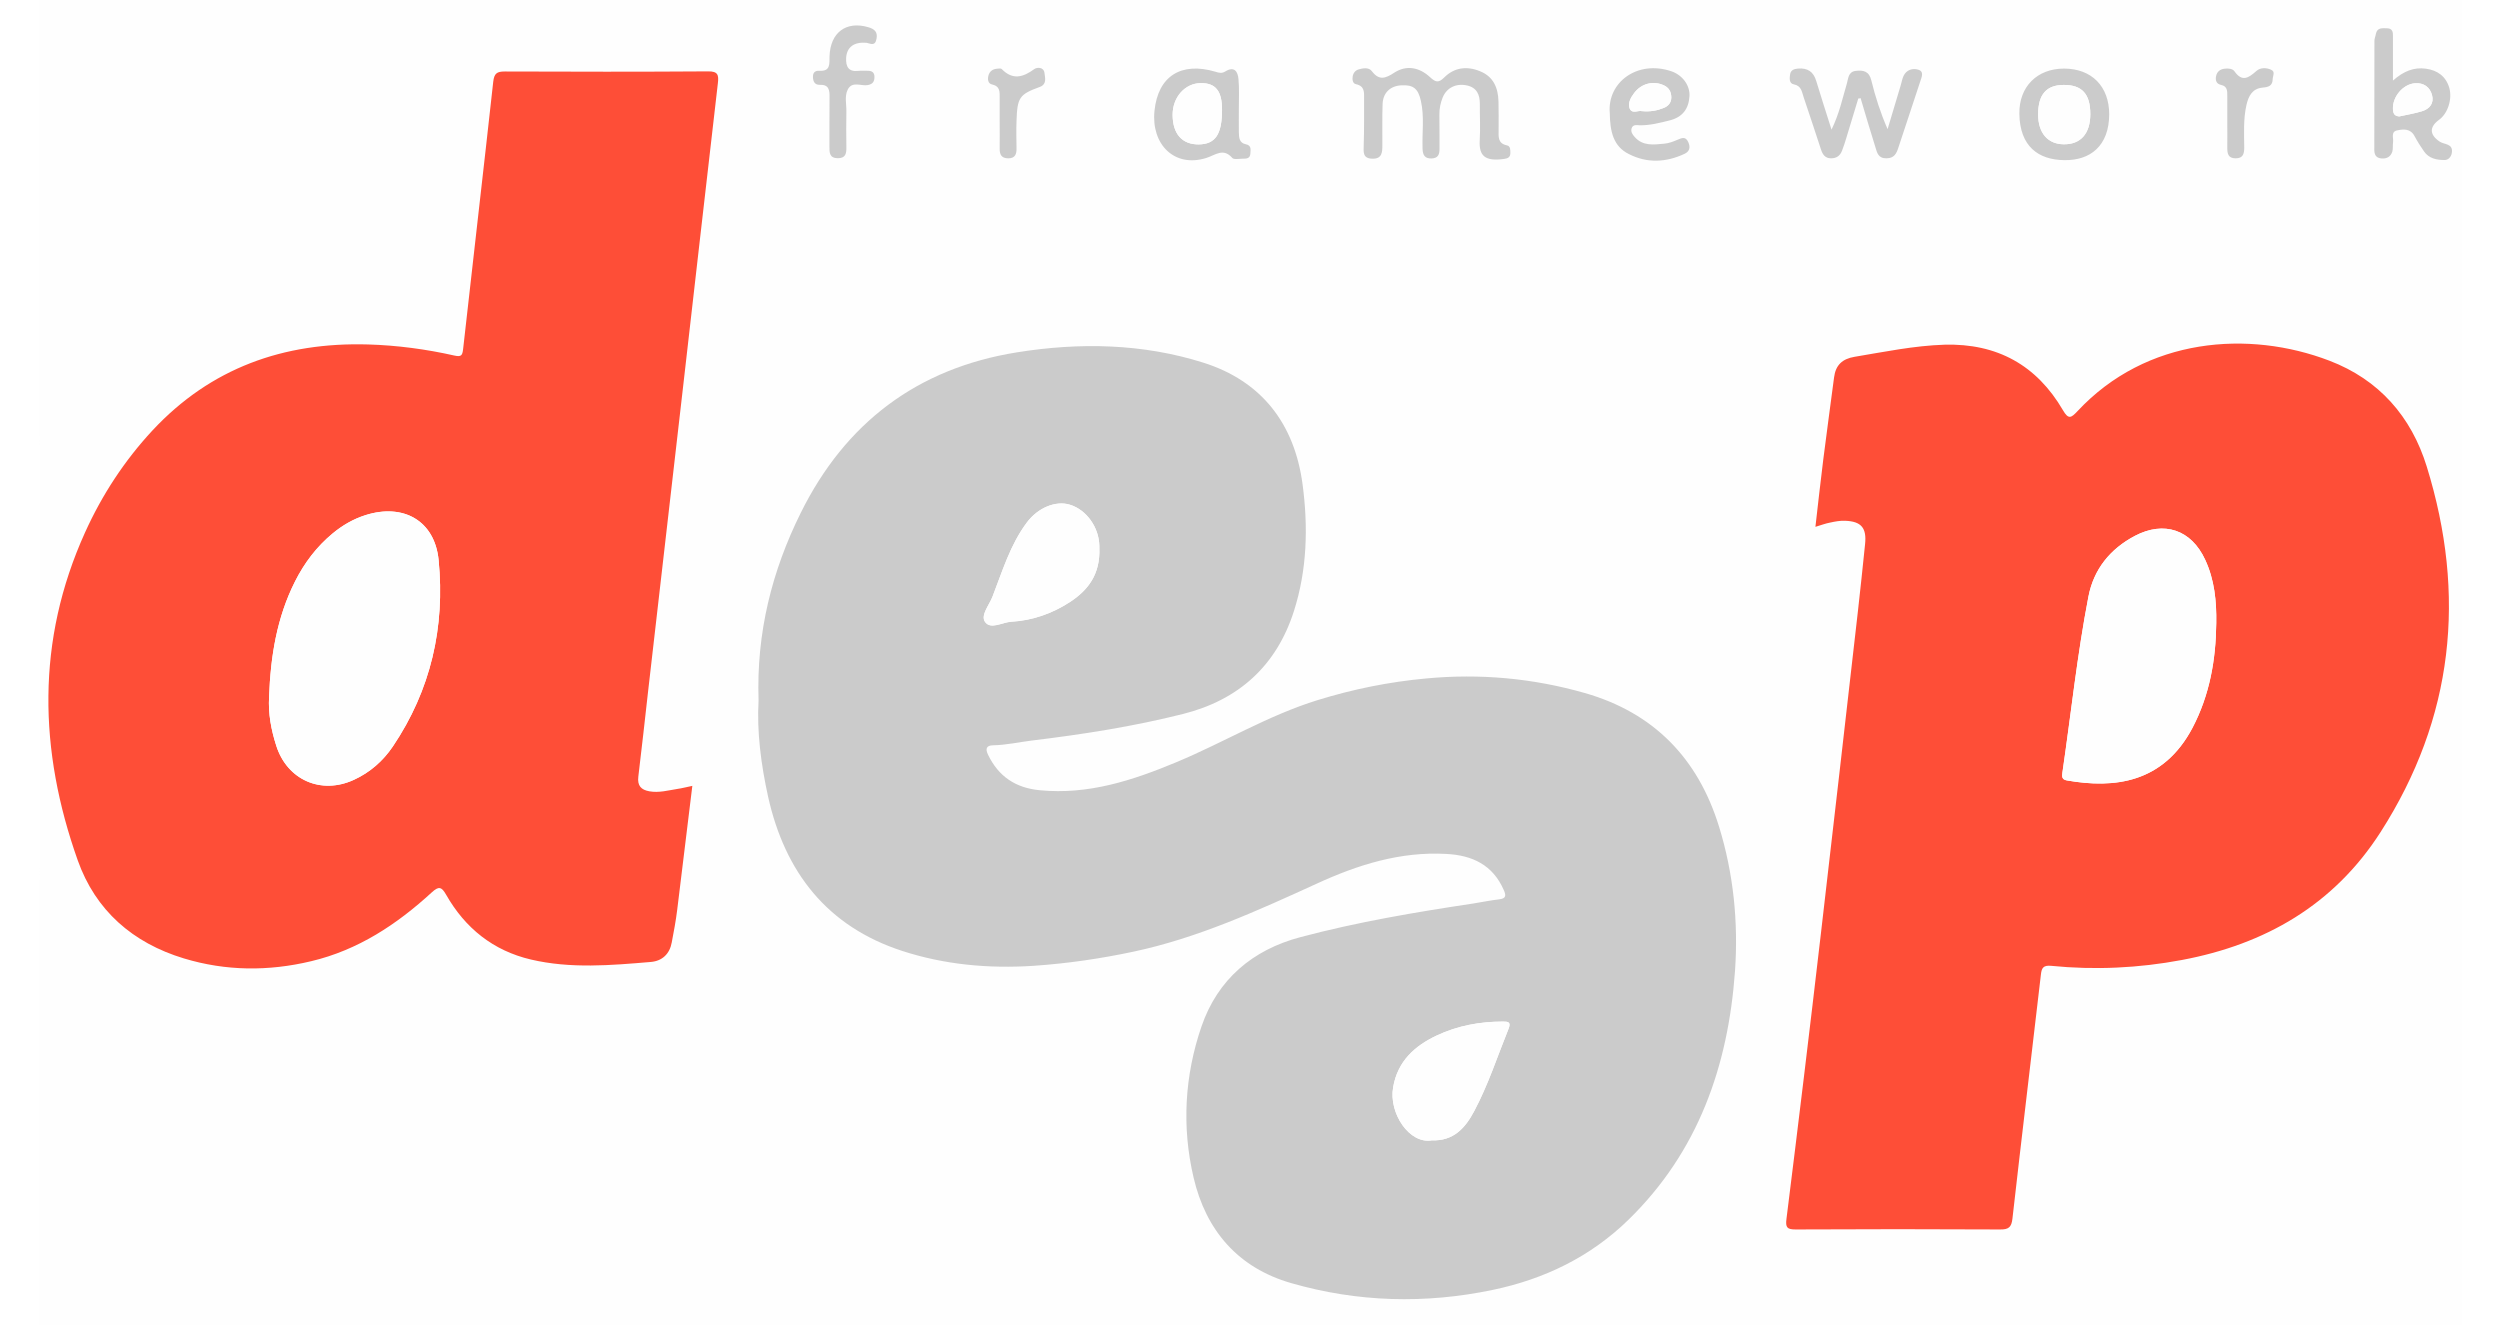
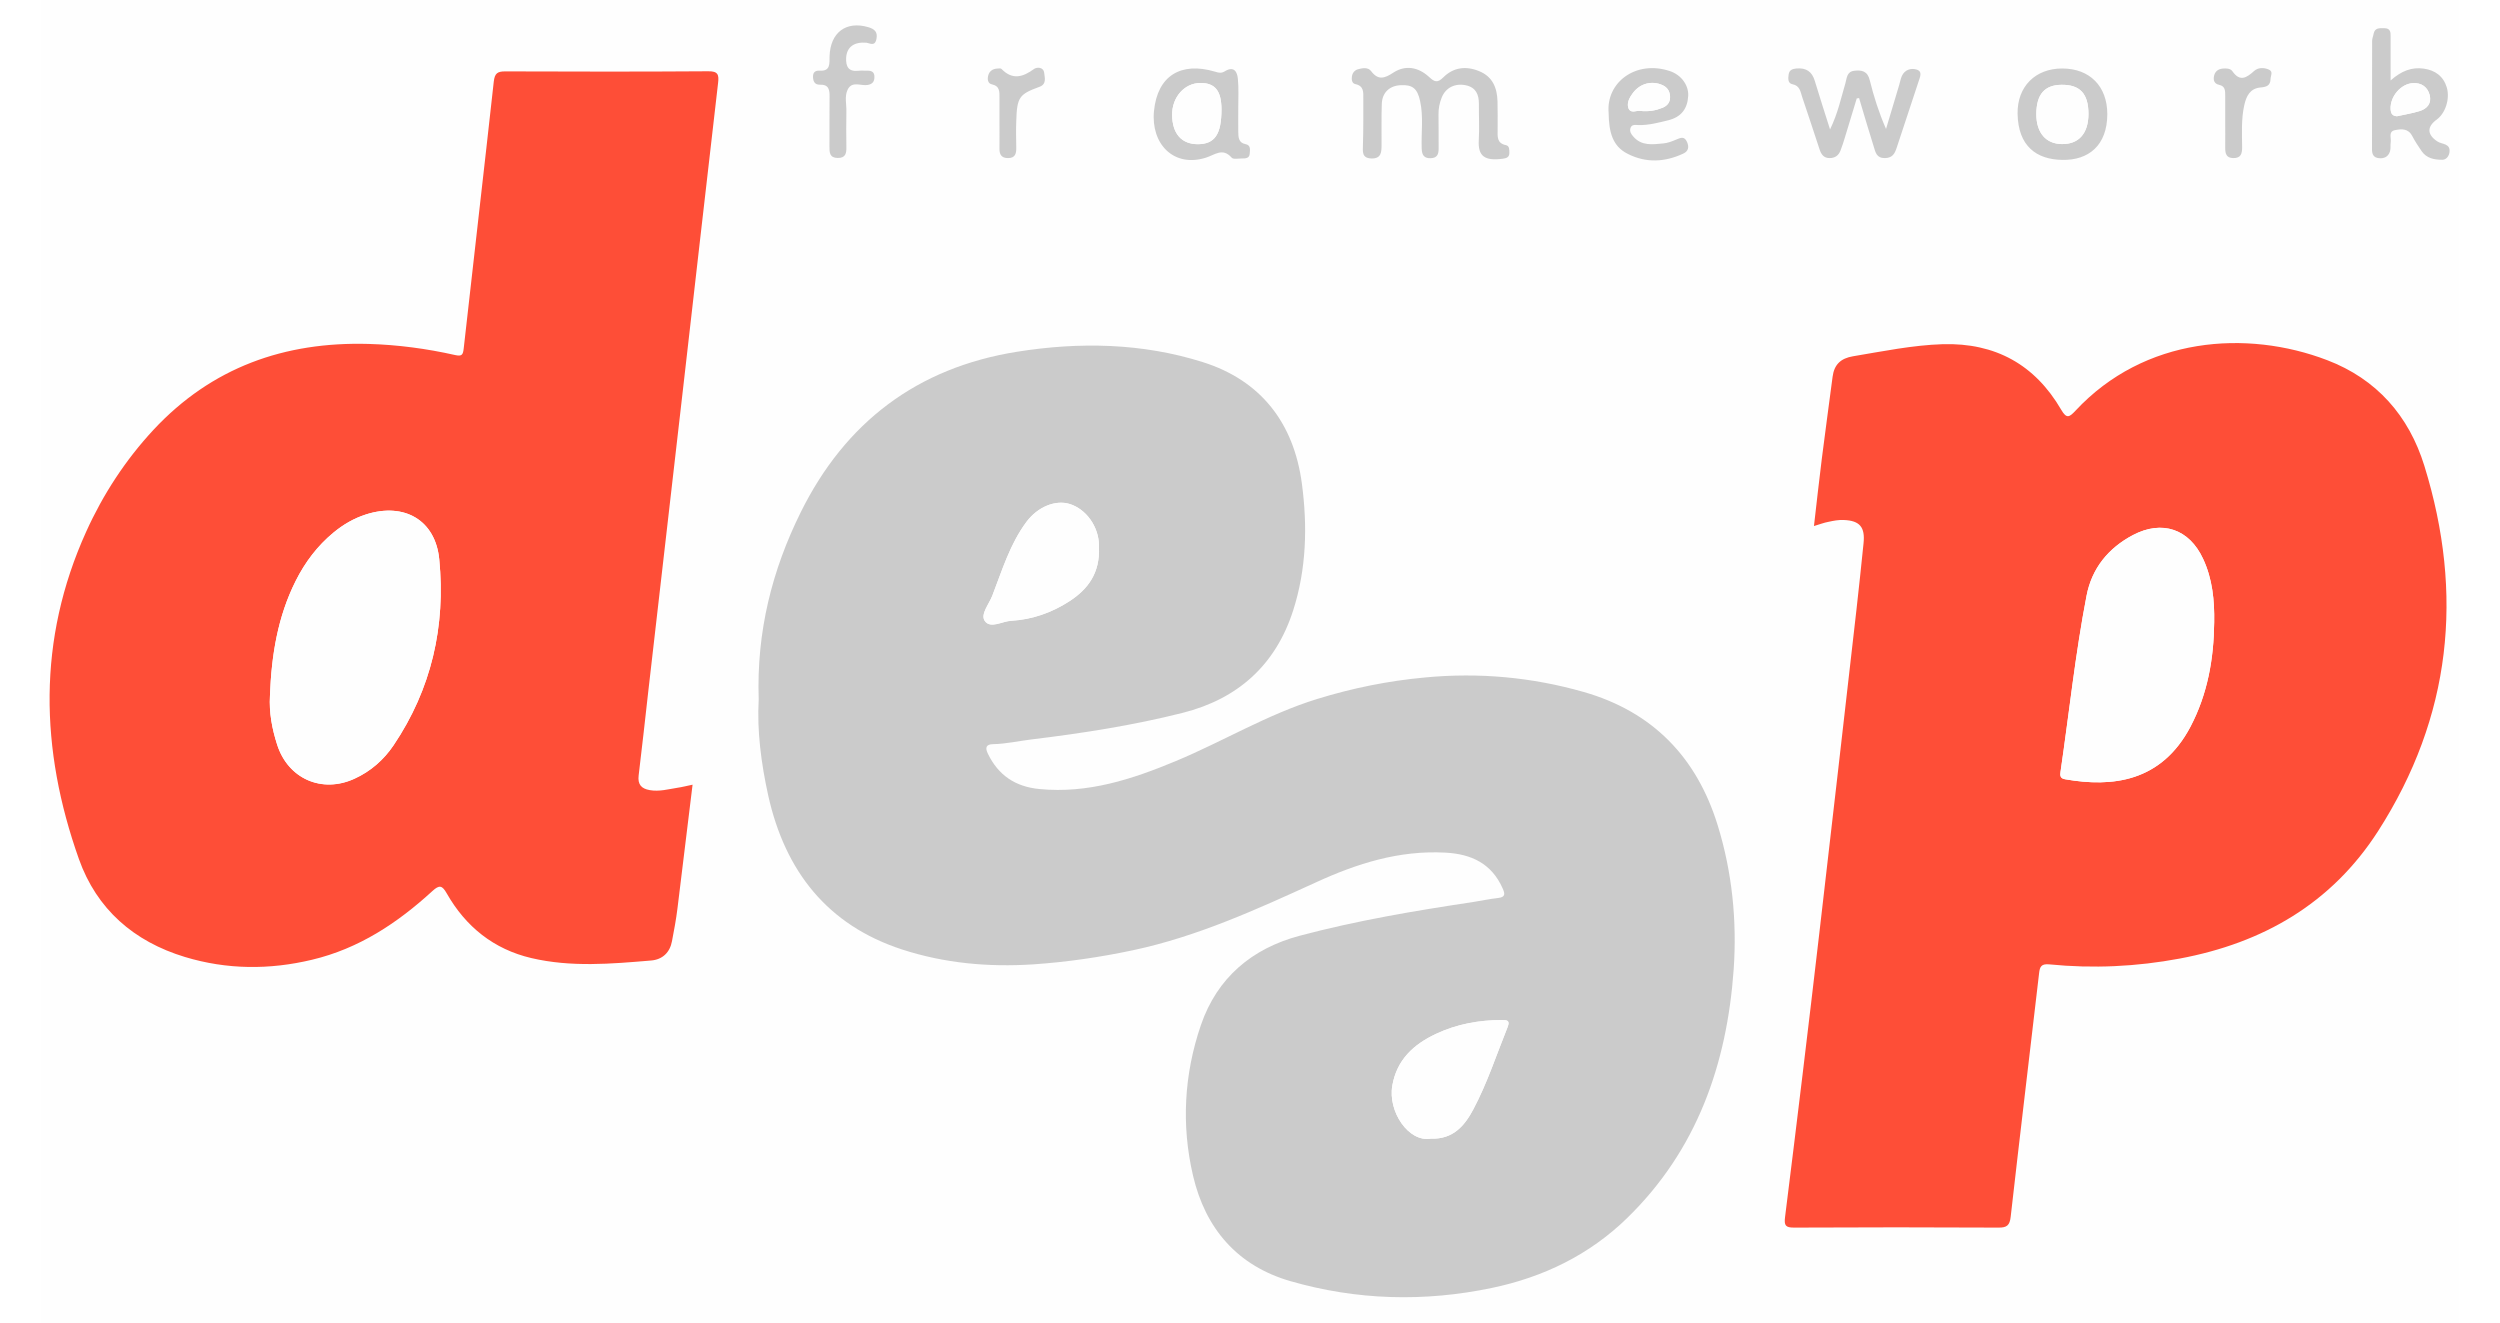
- <svg xmlns="http://www.w3.org/2000/svg" viewBox="-30.70 458.96 2064.40 1094.08">
+ <svg xmlns="http://www.w3.org/2000/svg" viewBox="-31.76 458.96 2067.52 1094.08">
  <path fill="#FEFEFE" d="M1002 2002c-330.4 0-660.8 0-991.2.2-7.3 0-9-1.6-9-9C2 1332.4 2 671.5 1.8 10.7c0-7.3 1.6-9 9-9 660.7.3 1321.6.3 1982.4.1 7.3 0 9 1.6 9 9-.2 660.8-.2 1321.6 0 1982.4 0 7.3-1.6 9-9 9-330.4-.3-660.8-.2-991.2-.2zm-406.3-964.7c-1.4 25.8 2.1 52.8 8 79.5 13.9 62.3 48.7 107 110.7 127.2 35.1 11.5 71.3 14.7 108.4 12.3 27.9-1.8 55.3-5.8 82.6-11.7 53.1-11.4 102.2-33.7 151.2-56.1 33.9-15.5 69-26.6 107.1-24.6 21.4 1.2 38.3 9.1 47.4 29.7 2 4.6 2.2 7.1-3.8 7.8-7.1.8-14 2.4-21.1 3.4-48 7.2-96 15.2-142.9 27.8-39.6 10.6-68.4 34.8-81.8 73.9-13.9 40.6-16.3 82.7-6.5 124.6 10.2 43.7 36.8 74.6 80.6 87.2 54.8 15.8 110.5 17.3 166.5 5.6 42.6-8.9 80.6-27.3 111.9-57.8 57.7-56.2 82.5-127.1 88.1-205.5 2.9-40.3-1.2-80.4-13.2-119.3-17.4-56.4-53.8-94-110.9-110.3-42.8-12.2-86.4-16.2-130.9-12-30.5 2.9-60.1 8.8-89.4 17.8-41 12.6-77.6 34.9-116.8 51.3-36.2 15.1-72.8 27.1-112.9 23.2-19.9-1.9-34.1-11.3-42.7-29.3-2.4-4.9-1.4-7.7 4.1-7.8 10.7-.2 21.2-2.6 31.8-3.9 42.1-5.1 84.1-11.6 125.2-22 45.6-11.5 76.9-39.6 91.4-84.7 11-34.3 11.9-69.6 7.2-105-6.7-50-33.7-85.1-82-100.4-50.2-15.9-102-16.8-153.8-8.5-82.4 13.2-141.8 58.3-178.6 132.6-23.9 48.3-36.8 99.3-34.9 155zm-54.7 70.6c-4.8 1-8.5 2-12.2 2.6-7.7 1.2-15.3 3.4-23.2 2-6.9-1.2-10.1-4.7-9.2-12.1 2.9-23.6 5.4-47.2 8.1-70.7L533 781.6c9.7-84.6 19.3-169.3 29.1-253.9.8-6.8.1-9.7-8.1-9.7-56 .4-112 .3-167.9.1-6.4 0-8.7 1.4-9.5 8.4-8.1 73.7-16.6 147.3-24.9 221-.6 5.1-1.4 6.5-7 5.2-23.5-5.3-47.3-8.5-71.5-9.2-69.6-2-129.9 19.4-178 71-23.3 24.9-41.7 53.3-55.7 84.3-40.4 89.3-38.1 180.1-5.9 270.7 14.7 41.4 45.4 68.2 87.7 81 34.7 10.5 69.8 10.7 105 2.3 38.8-9.2 70.8-30.4 99.7-56.9 5.6-5.2 8-4.7 11.8 2 15.7 27.6 38.9 46.2 70 53.5 32.8 7.7 66 4.8 99.1 2 9.3-.8 15.5-6.5 17.2-16.1 1.6-8.9 3.3-17.9 4.5-26.9 4.1-33.9 8.1-67.7 12.4-102.5zM1468.4 894c4.7-1.4 8.3-2.7 12.1-3.5 4.1-.8 8.4-1.6 12.5-1.5 13.4.6 17.8 6.1 16.4 19.3-2 18.4-3.8 36.9-5.9 55.3-10.1 88.8-20.2 177.7-30.6 266.5-9.2 78.5-18.7 156.9-28.4 235.3-.9 7.2.4 8.9 7.5 8.8 56.3-.2 112.6-.3 168.9 0 7 0 9.3-1.8 10.2-9 7.6-67.2 15.7-134.3 23.5-201.5.6-5.4 1.9-7.8 8.4-7.2 36.1 3.6 72.2 1.9 107.9-4.8 69-12.9 125.7-45.5 164.1-105.5 60.5-94.4 71.2-195.7 38.2-302-12.8-41.4-39.6-71.8-80.4-87.4-66.4-25.4-151.1-19.3-208.1 41.8-4.9 5.3-7.2 7.1-11.9-.9-21.7-37.3-54.3-55.4-97.8-54.1-25.2.7-49.7 5.9-74.3 10-10.1 1.7-15.6 6.9-16.9 17-2.9 22.6-6.1 45.1-8.9 67.7-2.3 18.3-4.3 36.7-6.5 55.7zm-372.7-334.9c0 6.5-.1 13 0 19.5.1 5.1-1.3 10.9 6.9 11.2 8.3.3 8.5-5.3 8.5-11.1.1-11.4-.2-22.8.2-34.2.4-9.3 6.5-14.9 15.7-15.3 9.8-.4 13.6 2.9 15.9 12.8 3 13.2 1 26.6 1.4 39.8.2 5.2 1.9 8 7.5 7.8 5.2-.2 6.5-3.2 6.5-7.7-.1-9.4.1-18.9-.1-28.3-.1-5 .9-9.7 2.7-14.3 3.2-8.1 11-11.9 20-10 8.2 1.7 10.7 7.5 10.7 15.2 0 10.1.5 20.2-.1 30.3-.7 12.7 4.4 17.4 20.1 15.2 2.8-.4 5.1-1.1 5.2-4.6.1-2.7.2-6-2.8-6.6-7.8-1.6-6.9-7.3-6.9-12.8 0-7.8.1-15.6-.1-23.4-.4-11.1-4-20.5-15.2-25-10.9-4.4-21.4-3.1-29.7 5.2-4.8 4.8-7.4 3.7-11.7-.4-9-8.3-19.6-10-29.5-3.6-7.2 4.7-12.5 6.7-18.5-1.3-2.5-3.3-7.2-2.5-11-1.4-2.6.8-4.3 2.9-4.8 5.7-.5 2.8-.1 5.9 2.8 6.5 7.3 1.5 6.6 6.8 6.6 12.1-.3 6.3-.3 12.5-.3 18.7zm408.1-18.8h2c4.1 13.5 8.1 27 12.2 40.4 1.4 4.5 2.3 9.4 9.2 9.3 6.4-.1 8.2-3.9 9.8-8.8 5.9-18.2 11.9-36.4 18-54.5 1.2-3.7 3.5-8.4-1.6-9.9-4.5-1.4-9.8 0-12.2 5.3-1.1 2.3-1.5 5-2.2 7.4-3.6 12.1-7.3 24.2-10.9 36.4-5.8-13.5-10-26.7-13.4-40.1-1.9-7.6-6.6-8.8-13-8-6.2.8-6 6.3-7.2 10.3-3.6 12.1-6.1 24.6-12.7 38.2-4.7-14.8-8.8-27.4-12.6-40.1-2.3-7.8-7.3-11-15.2-10.3-3.2.3-5.8 1.2-6.4 4.7-.5 3.3-.9 7.5 3 8.3 6.4 1.3 6.7 6.3 8.2 10.7 4.9 14.4 9.5 29 14.4 43.4 1.3 3.8 3.2 7.1 8.2 7 4.5 0 7.4-2.2 9-6.1 1.4-3.6 2.6-7.3 3.7-11 3.2-11 6.5-21.8 9.7-32.6zm441.5-14.8v-36.4c0-3.5-.4-6.6-4.9-6.7-3.9-.1-8.1-.8-9.2 4.7-.4 1.9-1.2 3.8-1.2 5.7-.1 29.9-.1 59.9-.1 89.8 0 4.1 1.3 6.9 5.9 7.3 4.5.4 7.7-1.5 9-5.7.7-2.4.2-5.2.6-7.7.5-3.5-2.1-8.6 3.5-9.8 5.4-1.1 11-1.4 14.3 4.9 2.2 4.3 4.9 8.4 7.7 12.4 4.1 6 10.6 7.2 17.1 7.2 3 0 5.3-2.5 5.9-5.7 1.4-8.1-6.2-6.9-10-9.5-8.5-5.7-8.8-12-.4-18.1 7-5.1 11.1-16.9 8.3-26.4-2.7-9.4-9.6-14.4-19.2-15.7-9.9-1.5-18.4 1.8-27.3 9.7zm-953 22.3c0-7.8.4-15.6-.2-23.4-.5-6.3-3.4-11.1-10.8-6.5-3 1.8-5.3 1.1-8.2.3-28.1-8.3-47.5 3.3-50.4 32.5-2.7 27.4 16.2 47.1 42.8 38.7 7.7-2.4 13.9-8.6 21.5 0 1.3 1.5 5.6.6 8.5.6 3 0 6.2 0 6.4-4.2.1-3.1 1-6.7-3.7-7.7-5.5-1.1-5.7-5.5-5.8-9.8-.2-6.8-.1-13.7-.1-20.5zm306.3 4.6c.2 15 2.8 27.4 15.8 34 15.1 7.7 30.7 6.9 45.9-.2 4.1-1.9 5.1-5.2 3.1-9.7-2.2-4.8-5-3.5-8.7-2-3.5 1.5-7.3 3-11.1 3.3-8.7.8-17.7 2.2-24.5-5.6-1.8-2-3.3-4.2-2.5-7 1-3.4 4.1-2.7 6.6-2.6 8.5.2 16.7-2 24.8-4 10.4-2.6 15.8-9.5 16.4-20.1.5-8.7-5.6-17.4-15-20.5-28.2-9.8-53 9.1-50.8 34.4zm412.4 1c0-23.1-14.4-37.8-37.2-37.8-22.3 0-37.2 14.9-36.9 37.3.4 27 15.7 38 37 38.3 21.5.4 36.9-11.8 37.1-37.8zM684.9 494.3c2.7.4 7 3.4 8.3-3.1 1.1-5.7-1.7-8-6.9-9.6-18.2-5.4-31.4 4.3-31.9 24.1-.2 5.9 1 12.5-8.3 11.9-3.6-.2-5.4 1.4-5.4 5.2.1 3.8 1.5 6.6 5.6 6.4 7.6-.3 8.1 4.4 8.1 10.2-.2 13.7 0 27.3-.1 41 0 4.9.1 9.3 6.8 9.4 6.5.1 7.2-3.9 7.2-9-.1-9.8-.2-19.5 0-29.3.1-6.1-1.7-12.6 1.1-18.3 3.7-7.5 11.1-2.7 16.7-3.8 4-.8 5.4-3 5.4-6.7 0-3.8-2.1-5.1-5.6-5.1-2.6 0-5.2-.2-7.8.1-8.1.9-10.3-3.7-10-10.6.4-9 6.2-13.7 16.8-12.8zm1123.6 65.4c0 7.2.1 14.3 0 21.5-.1 4.7.8 8.4 6.7 8.6 6.4.1 7.3-3.8 7.3-9-.1-11.7-.8-23.4 1.8-34.9 1.7-7.5 4.8-13.7 13.4-14.5 4.8-.4 8.2-1.5 8.3-7.1.1-2.8 2.4-6-1.4-7.7-4.1-1.8-8.8-1.8-12.1 1.1-6.3 5.5-11.7 9.4-18.1.2-1.5-2.2-5.2-2.4-8.2-2.1-3.6.4-6.1 2.4-6.9 5.9-.8 3.5.1 6.6 4.1 7.5 5.3 1.1 5.1 5.1 5.1 9.1v21.4zm-1013.7-.4c0 7.5.1 14.9 0 22.4-.1 5 1.5 8.1 7.1 8.1 5.8 0 6.9-3.5 6.8-8.3-.1-7.5-.3-14.9 0-22.4.7-19.6 2.4-22 19.1-28.2 6.1-2.3 4.5-7.4 4-11.5-.6-5.3-6.3-4.8-8.4-3.3-9.3 6.9-17.9 9.3-27-.1-.7-.7-2.5-.3-3.8-.2-3.7.2-6.1 2.3-7.1 5.7-.8 3-.4 6.5 3 7.3 6.8 1.5 6.3 6.3 6.3 11.2 0 6.4.1 12.8 0 19.3z" />
  <path fill="#CBCBCB" d="M595.7 1037.3c-1.9-55.7 11-106.8 34.8-154.8 36.8-74.3 96.2-119.4 178.6-132.6 51.8-8.3 103.7-7.3 153.8 8.5 48.2 15.2 75.3 50.4 82 100.4 4.7 35.3 3.8 70.7-7.2 105-14.5 45.2-45.8 73.2-91.4 84.7-41.2 10.4-83.1 16.9-125.2 22-10.6 1.3-21 3.7-31.8 3.9-5.5.1-6.5 2.9-4.1 7.8 8.7 18 22.8 27.4 42.7 29.3 40.1 3.9 76.7-8.1 112.9-23.2 39.3-16.4 75.9-38.7 116.8-51.3 29.2-9 58.8-15 89.4-17.8 44.5-4.2 88.1-.2 130.9 12 57 16.3 93.5 53.9 110.9 110.3 12 38.9 16 79.1 13.2 119.3-5.6 78.4-30.4 149.3-88.1 205.5-31.3 30.5-69.3 48.9-111.9 57.8-55.9 11.7-111.7 10.2-166.5-5.6-43.8-12.6-70.4-43.4-80.6-87.2-9.8-41.9-7.4-84 6.5-124.6 13.4-39.1 42.2-63.4 81.8-73.9 47-12.5 94.9-20.6 142.9-27.8 7-1.1 14-2.6 21.1-3.4 6-.7 5.8-3.3 3.8-7.8-9.1-20.7-26-28.6-47.4-29.7-38.1-2.1-73.2 9-107.1 24.6-49.1 22.4-98.1 44.8-151.2 56.1-27.3 5.8-54.7 9.8-82.6 11.7-37.1 2.4-73.3-.9-108.4-12.3-62-20.2-96.8-65-110.7-127.2-5.9-26.8-9.4-53.8-7.9-79.7zm555.9 363.3c18.1.7 27.7-10.3 35-24 11.6-21.8 19.2-45.3 28.4-68.1 2.3-5.7-.5-5.9-4.7-5.9-19 0-37.4 3.4-54.6 11.5-18.3 8.6-32.3 21.3-36 42.7-3.8 21.4 13.5 47.1 31.9 43.8zM877.1 911.4v-1.6c-.3-15.4-10.6-29.9-24.3-34.1-11.6-3.6-26.3 2.4-35.5 14.6-13.8 18.5-20.3 40.4-28.5 61.5-2.7 6.8-9.8 15.1-6.2 20.5 4.6 6.8 14.4.4 21.8 0 17.4-1 33.7-6.7 48.3-16.2 15.1-9.8 25.3-23.1 24.4-44.7z" />
  <path fill="#FE4E37" d="M541 1107.9c-4.2 34.8-8.3 68.6-12.5 102.4-1.1 9-2.8 18-4.5 26.9-1.7 9.5-7.9 15.3-17.2 16.1-33.1 2.8-66.3 5.7-99.1-2-31.1-7.3-54.3-25.9-70-53.5-3.8-6.7-6.1-7.2-11.8-2-28.9 26.5-60.9 47.7-99.7 56.9-35.2 8.4-70.3 8.2-105-2.3-42.3-12.8-73-39.6-87.7-81-32.2-90.7-34.4-181.4 6-270.7 14-31 32.5-59.3 55.7-84.3 48.1-51.6 108.4-73 178-71 24.1.7 48 3.9 71.5 9.2 5.5 1.2 6.4-.2 7-5.2 8.2-73.7 16.8-147.3 24.9-221 .8-6.9 3.1-8.4 9.5-8.4 56 .2 112 .3 167.9-.1 8.1-.1 8.9 2.9 8.1 9.7-9.8 84.6-19.4 169.3-29.1 253.9l-28.5 248.1c-2.7 23.6-5.2 47.2-8.1 70.7-.9 7.5 2.3 10.9 9.2 12.1 7.9 1.4 15.5-.8 23.2-2 3.6-.5 7.3-1.5 12.2-2.5zm-349.5-73.6c-.8 13.9 1.7 27.3 5.9 40.4 9 28.3 37 40.7 64 28.3 13.4-6.1 24.2-15.6 32.3-27.6 31.4-46.6 43.2-98.6 37.8-153.9-3.2-32.5-29.1-47.1-60.4-37.1-10.1 3.2-19 8.4-27.1 15.1-13.2 10.9-23.4 24.4-31.1 39.7-15.1 29.8-20.2 62-21.4 95.1zM1468.4 894c2.2-19 4.2-37.4 6.5-55.7 2.8-22.6 6-45.1 8.9-67.7 1.3-10.2 6.8-15.3 16.9-17 24.7-4.1 49.2-9.2 74.3-10 43.4-1.2 76.1 16.9 97.8 54.1 4.6 8 6.9 6.2 11.9.9 57-61.2 141.7-67.2 208.1-41.8 40.9 15.6 67.6 46 80.4 87.4 32.9 106.3 22.3 207.6-38.2 302-38.5 60-95.2 92.6-164.1 105.5-35.7 6.7-71.7 8.4-107.9 4.8-6.5-.6-7.8 1.8-8.4 7.2-7.8 67.2-15.9 134.3-23.5 201.5-.8 7.2-3.2 9.1-10.2 9-56.3-.3-112.6-.3-168.9 0-7.1 0-8.4-1.7-7.5-8.8 9.8-78.4 19.3-156.8 28.4-235.3 10.4-88.8 20.4-177.7 30.6-266.5 2.1-18.4 4-36.9 5.9-55.3 1.4-13.3-3-18.8-16.4-19.3-4.2-.2-8.4.6-12.5 1.5-3.8.7-7.4 2.1-12.1 3.5zm331 79.5c.3-18-1.4-35.8-9.1-52.3-11.5-24.8-34-32.4-58.1-19.7-20.4 10.8-34 27.5-38.3 50.1-9.3 48.1-14.4 96.9-21.5 145.4-.5 3.1-.6 5.7 3.7 6.4 39.1 6.9 79.6 2.2 103.7-43.4 14.1-27.1 19.3-56.3 19.6-86.5z" />
  <path fill="#CBCBCB" d="M1095.7 559.1v-18.5c0-5.2.7-10.5-6.6-12.1-2.9-.6-3.2-3.8-2.8-6.5.5-2.8 2.2-4.9 4.8-5.7 3.8-1.1 8.5-1.9 11 1.4 6 8 11.3 6 18.5 1.3 9.8-6.4 20.5-4.7 29.5 3.6 4.4 4.1 6.9 5.2 11.7.4 8.4-8.4 18.8-9.7 29.7-5.2 11.2 4.5 14.9 13.9 15.2 25 .2 7.8.1 15.6.1 23.4 0 5.5-.9 11.2 6.9 12.8 3 .6 2.8 3.9 2.8 6.6-.1 3.4-2.4 4.2-5.2 4.6-15.7 2.2-20.8-2.5-20.1-15.2.6-10.1 0-20.2.1-30.3 0-7.6-2.5-13.4-10.7-15.2-9-1.9-16.7 1.9-20 10-1.8 4.5-2.8 9.2-2.7 14.3.2 9.4 0 18.9.1 28.3 0 4.5-1.3 7.5-6.5 7.7-5.5.2-7.3-2.6-7.5-7.8-.5-13.3 1.6-26.6-1.4-39.8-2.2-9.9-6.1-13.3-15.9-12.8-9.2.4-15.3 6-15.7 15.3-.4 11.4-.1 22.8-.2 34.2 0 5.8-.2 11.4-8.5 11.1-8.2-.3-6.9-6.1-6.9-11.2.2-6.7.3-13.2.3-19.7zm408.1-18.8c-3.3 10.8-6.5 21.6-9.8 32.3-1.1 3.7-2.3 7.4-3.7 11-1.6 4-4.5 6.1-9 6.1-4.9 0-6.9-3.2-8.2-7-4.8-14.5-9.5-29-14.4-43.4-1.5-4.4-1.8-9.5-8.2-10.7-3.9-.8-3.5-5-3-8.3.6-3.5 3.2-4.4 6.4-4.7 8-.7 12.9 2.5 15.2 10.3 3.8 12.7 7.9 25.2 12.6 40.1 6.6-13.6 9.1-26.1 12.7-38.2 1.2-4 1-9.5 7.2-10.3 6.5-.8 11.2.3 13 8 3.3 13.4 7.5 26.6 13.4 40.1 3.6-12.1 7.3-24.2 10.9-36.4.7-2.5 1.2-5.1 2.2-7.4 2.4-5.3 7.7-6.7 12.2-5.3 5.1 1.5 2.8 6.2 1.6 9.9-6 18.2-12 36.3-18 54.5-1.6 4.9-3.4 8.7-9.8 8.8-6.9.1-7.8-4.7-9.2-9.3-4.2-13.4-8.2-26.9-12.2-40.4-.6.3-1.2.3-1.9.3zm441.5-14.8c8.9-7.9 17.5-11.2 27.3-9.8 9.5 1.3 16.4 6.3 19.2 15.7 2.7 9.5-1.3 21.3-8.3 26.4-8.3 6-8.1 12.4.4 18.1 3.8 2.6 11.4 1.4 10 9.5-.6 3.2-2.9 5.7-5.9 5.7-6.6 0-13-1.2-17.1-7.2-2.8-4-5.4-8.1-7.7-12.4-3.3-6.4-8.9-6-14.3-4.9-5.6 1.1-3 6.3-3.5 9.8-.4 2.6.1 5.3-.6 7.7-1.3 4.2-4.5 6.1-9 5.7-4.6-.4-5.9-3.2-5.9-7.3 0-29.9 0-59.9.1-89.8 0-1.9.9-3.8 1.2-5.7 1.1-5.5 5.3-4.7 9.2-4.7 4.6.1 5 3.2 4.9 6.7v36.5zm5.2 29.6c6.3-1.4 12.7-2.4 18.8-4.3 6.2-1.9 10-6.5 8.3-13.2-1.7-6.7-6.8-10.3-13.8-9.9-10.1.5-19 11.3-18.5 21.5.2 3.5 1.2 5.6 5.2 5.9zm-958.2-7.3c0 6.8-.1 13.7 0 20.5.1 4.3.3 8.7 5.8 9.8 4.7.9 3.9 4.5 3.7 7.7-.2 4.2-3.4 4.2-6.4 4.2-2.9 0-7.2.9-8.5-.6-7.6-8.6-13.8-2.4-21.5 0-26.5 8.3-45.5-11.4-42.8-38.7 2.9-29.2 22.3-40.8 50.4-32.5 2.9.9 5.2 1.6 8.2-.3 7.4-4.5 10.3.2 10.8 6.5.7 7.8.3 15.6.3 23.4zm-13.9 1.7c0-15.4-5.3-22-17.6-21.9-13 .1-23.3 11.8-23.2 26.3.1 15.6 7.8 24.4 21.5 24.3 13.8-.2 19.3-8.3 19.3-28.7zm320.2 2.9c-2.3-25.3 22.6-44.1 50.8-34.6 9.4 3.2 15.5 11.8 15 20.5-.6 10.7-5.9 17.5-16.4 20.1-8.1 2-16.3 4.2-24.8 4-2.4-.1-5.6-.8-6.6 2.6-.8 2.8.7 5 2.5 7 6.8 7.8 15.8 6.4 24.5 5.6 3.8-.3 7.6-1.8 11.1-3.3 3.6-1.5 6.5-2.8 8.7 2 2 4.5 1 7.8-3.1 9.7-15.2 7.1-30.8 7.9-45.9.2-13-6.4-15.6-18.8-15.8-33.8zm26.2-1.7c7.2.7 12.8-.4 18.3-2.6 4-1.6 6.4-4.6 6.3-8.9-.1-4.4-1.9-7.9-6.4-9.9-8.6-3.8-18.2-1.5-24.2 6.4-2.8 3.7-5.3 8.2-3.9 12.5 1.9 5.3 7.4 1.7 9.9 2.5zm386.2 2.7c-.1 26-15.6 38.2-37.2 37.8-21.3-.3-36.6-11.3-37-38.3-.3-22.4 14.7-37.3 36.9-37.3 22.8 0 37.3 14.7 37.3 37.8zm-15.6-.2c0-16.7-6.9-24.2-22.1-24.1-14.2.1-20.9 7.9-21 24.3 0 15.3 7.9 24.6 21.2 24.7 14 .2 21.9-8.9 21.9-24.9zM684.9 494.3c-10.6-.9-16.4 3.7-16.9 12.6-.3 7 1.9 11.5 10 10.6 2.6-.3 5.2 0 7.8-.1 3.5 0 5.6 1.3 5.6 5.1s-1.4 5.9-5.4 6.7c-5.6 1.1-13-3.6-16.7 3.8-2.8 5.7-.9 12.2-1.1 18.3-.2 9.8-.1 19.5 0 29.3.1 5.1-.6 9.1-7.2 9-6.7-.1-6.8-4.5-6.8-9.4.1-13.7-.1-27.3.1-41 .1-5.8-.5-10.5-8.1-10.2-4.1.1-5.5-2.7-5.6-6.4-.1-3.8 1.8-5.4 5.4-5.2 9.3.6 8.1-6 8.3-11.9.6-19.7 13.7-29.4 31.9-24.1 5.2 1.5 8 3.9 6.9 9.6-1.2 6.7-5.5 3.7-8.2 3.3zm1123.6 65.4v-21.5c0-4 .2-8-5.1-9.1-4.1-.9-4.9-4-4.1-7.5.8-3.5 3.3-5.5 6.9-5.9 3-.4 6.7-.1 8.2 2.1 6.4 9.2 11.8 5.4 18.1-.2 3.3-2.9 8-2.9 12.1-1.1 3.8 1.7 1.5 5 1.4 7.7-.1 5.7-3.5 6.7-8.3 7.1-8.6.8-11.7 7-13.4 14.5-2.6 11.6-1.9 23.3-1.8 34.9 0 5.2-.9 9.1-7.3 9-5.9-.1-6.7-3.8-6.7-8.6.1-7.1 0-14.2 0-21.4zm-1013.7-.4v-19.4c0-4.9.5-9.7-6.3-11.2-3.4-.7-3.8-4.3-3-7.3.9-3.4 3.4-5.4 7.1-5.7 1.3-.1 3.1-.4 3.8.2 9.1 9.4 17.7 6.9 27 .1 2-1.5 7.8-2 8.4 3.3.5 4.1 2.1 9.3-4 11.5-16.7 6.1-18.5 8.6-19.1 28.2-.3 7.4-.1 14.9 0 22.4.1 4.8-1.1 8.3-6.8 8.3-5.6 0-7.2-3.1-7.1-8.1.1-7.4 0-14.8 0-22.3z" />
  <path fill="#FEFEFE" d="M1151.6 1400.6c-18.4 3.3-35.7-22.4-31.9-43.9 3.7-21.4 17.7-34.1 36-42.7 17.2-8.1 35.6-11.5 54.6-11.5 4.2 0 7 .2 4.7 5.9-9.2 22.8-16.8 46.3-28.4 68.1-7.3 13.8-17 24.8-35 24.1zM877.1 911.4c.9 21.7-9.2 34.9-24.4 44.8-14.6 9.5-30.9 15.2-48.3 16.2-7.4.4-17.2 6.9-21.8 0-3.6-5.4 3.5-13.7 6.2-20.5 8.2-21.1 14.6-43 28.5-61.5 9.1-12.2 23.8-18.2 35.5-14.6 13.7 4.2 24.1 18.7 24.3 34.1v1.5zm-685.6 122.9c1.2-33.1 6.4-65.3 21.4-95.2 7.7-15.3 17.8-28.7 31.1-39.7 8.1-6.7 17-11.9 27.1-15.1 31.3-9.9 57.2 4.6 60.4 37.1 5.4 55.3-6.4 107.3-37.8 153.9-8.1 12-18.9 21.5-32.3 27.6-27 12.4-55.1 0-64-28.3-4.2-13-6.7-26.4-5.9-40.3zm1607.9-60.8c-.3 30.3-5.4 59.5-19.7 86.5-24.1 45.7-64.6 50.3-103.7 43.4-4.2-.7-4.1-3.3-3.7-6.4 7.1-48.5 12.2-97.3 21.5-145.4 4.4-22.6 17.9-39.3 38.3-50.1 24.1-12.7 46.7-5.2 58.1 19.7 7.7 16.5 9.5 34.2 9.2 52.3zm151.1-418.4c-4-.3-5-2.5-5.2-5.9-.6-10.2 8.3-20.9 18.5-21.5 6.9-.4 12.1 3.2 13.8 9.9 1.8 6.7-2 11.3-8.3 13.2-6.2 1.9-12.5 2.9-18.8 4.3zm-972.1-5.6c0 20.5-5.5 28.6-19.3 28.7-13.6.1-21.4-8.6-21.5-24.3-.1-14.6 10.2-26.2 23.2-26.3 12.3-.2 17.6 6.5 17.6 21.9zm346.4 1.2c-2.5-.8-8.1 2.8-9.9-2.5-1.5-4.3 1.1-8.8 3.9-12.5 6-7.8 15.6-10.2 24.2-6.4 4.5 2 6.3 5.5 6.4 9.9.1 4.3-2.3 7.3-6.3 8.9-5.4 2.2-11.1 3.3-18.3 2.6zm370.6 2.5c0 16-8 25-21.9 24.9-13.3-.1-21.2-9.4-21.2-24.7 0-16.4 6.8-24.2 21-24.3 15.2-.1 22.1 7.5 22.1 24.1z" />
</svg>
